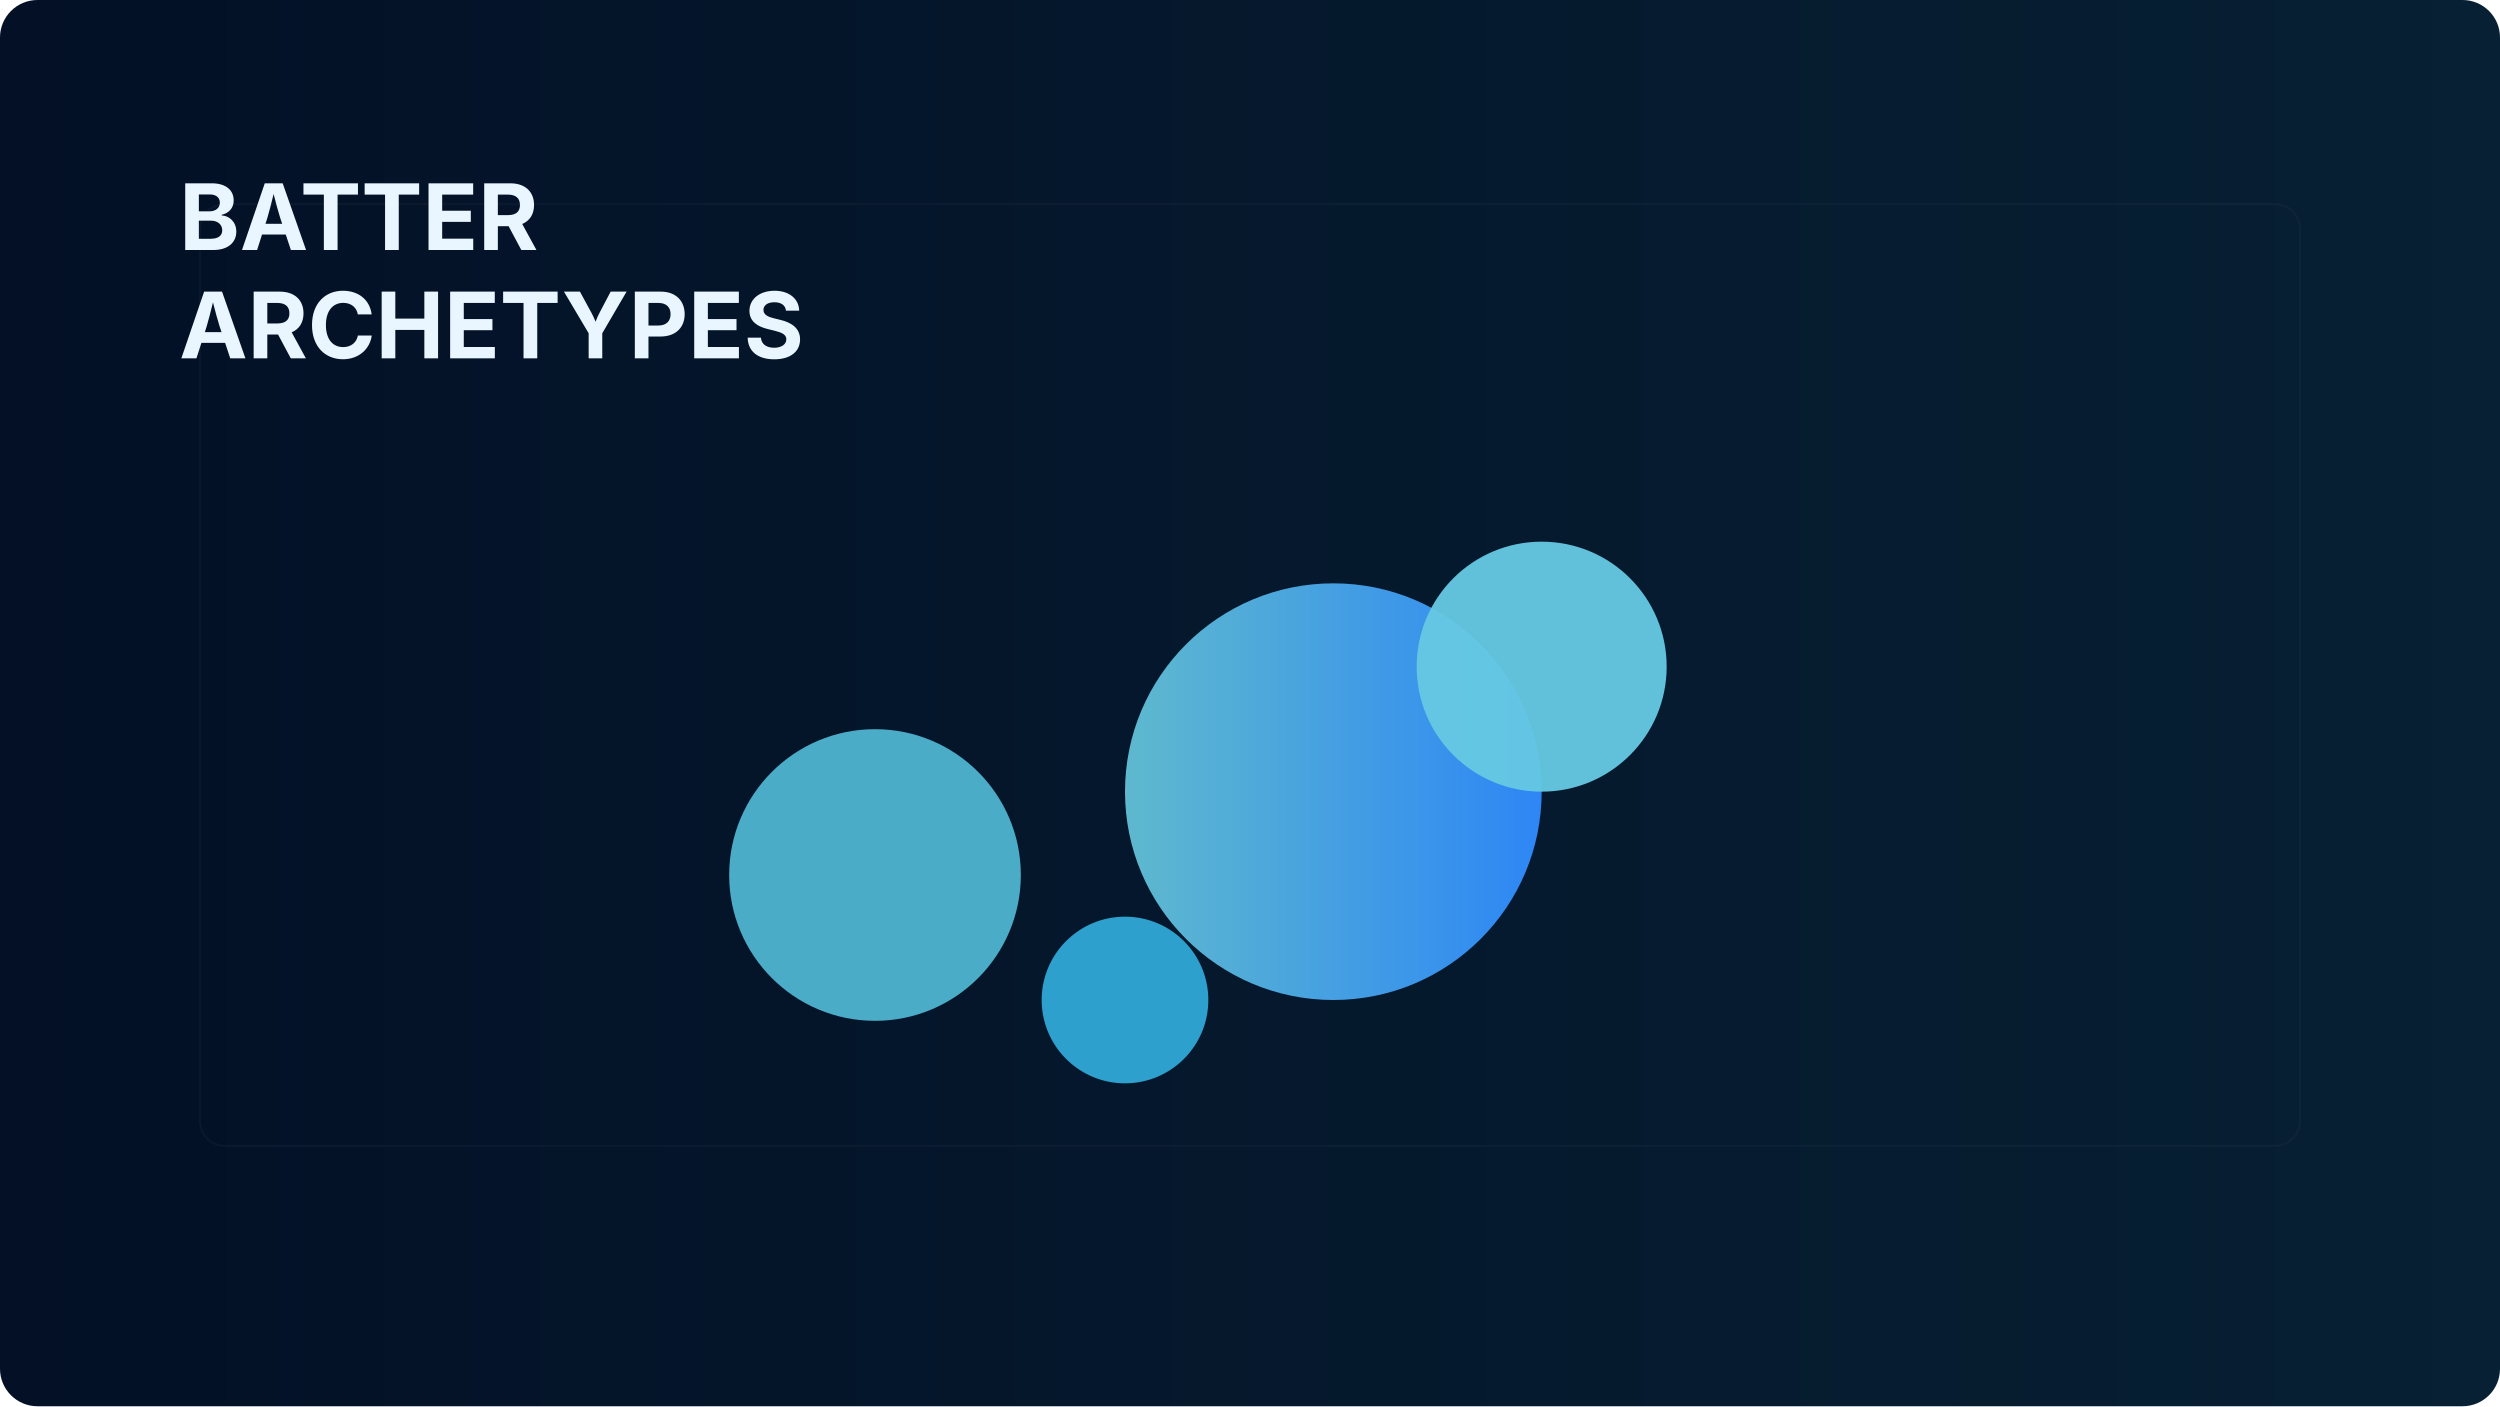
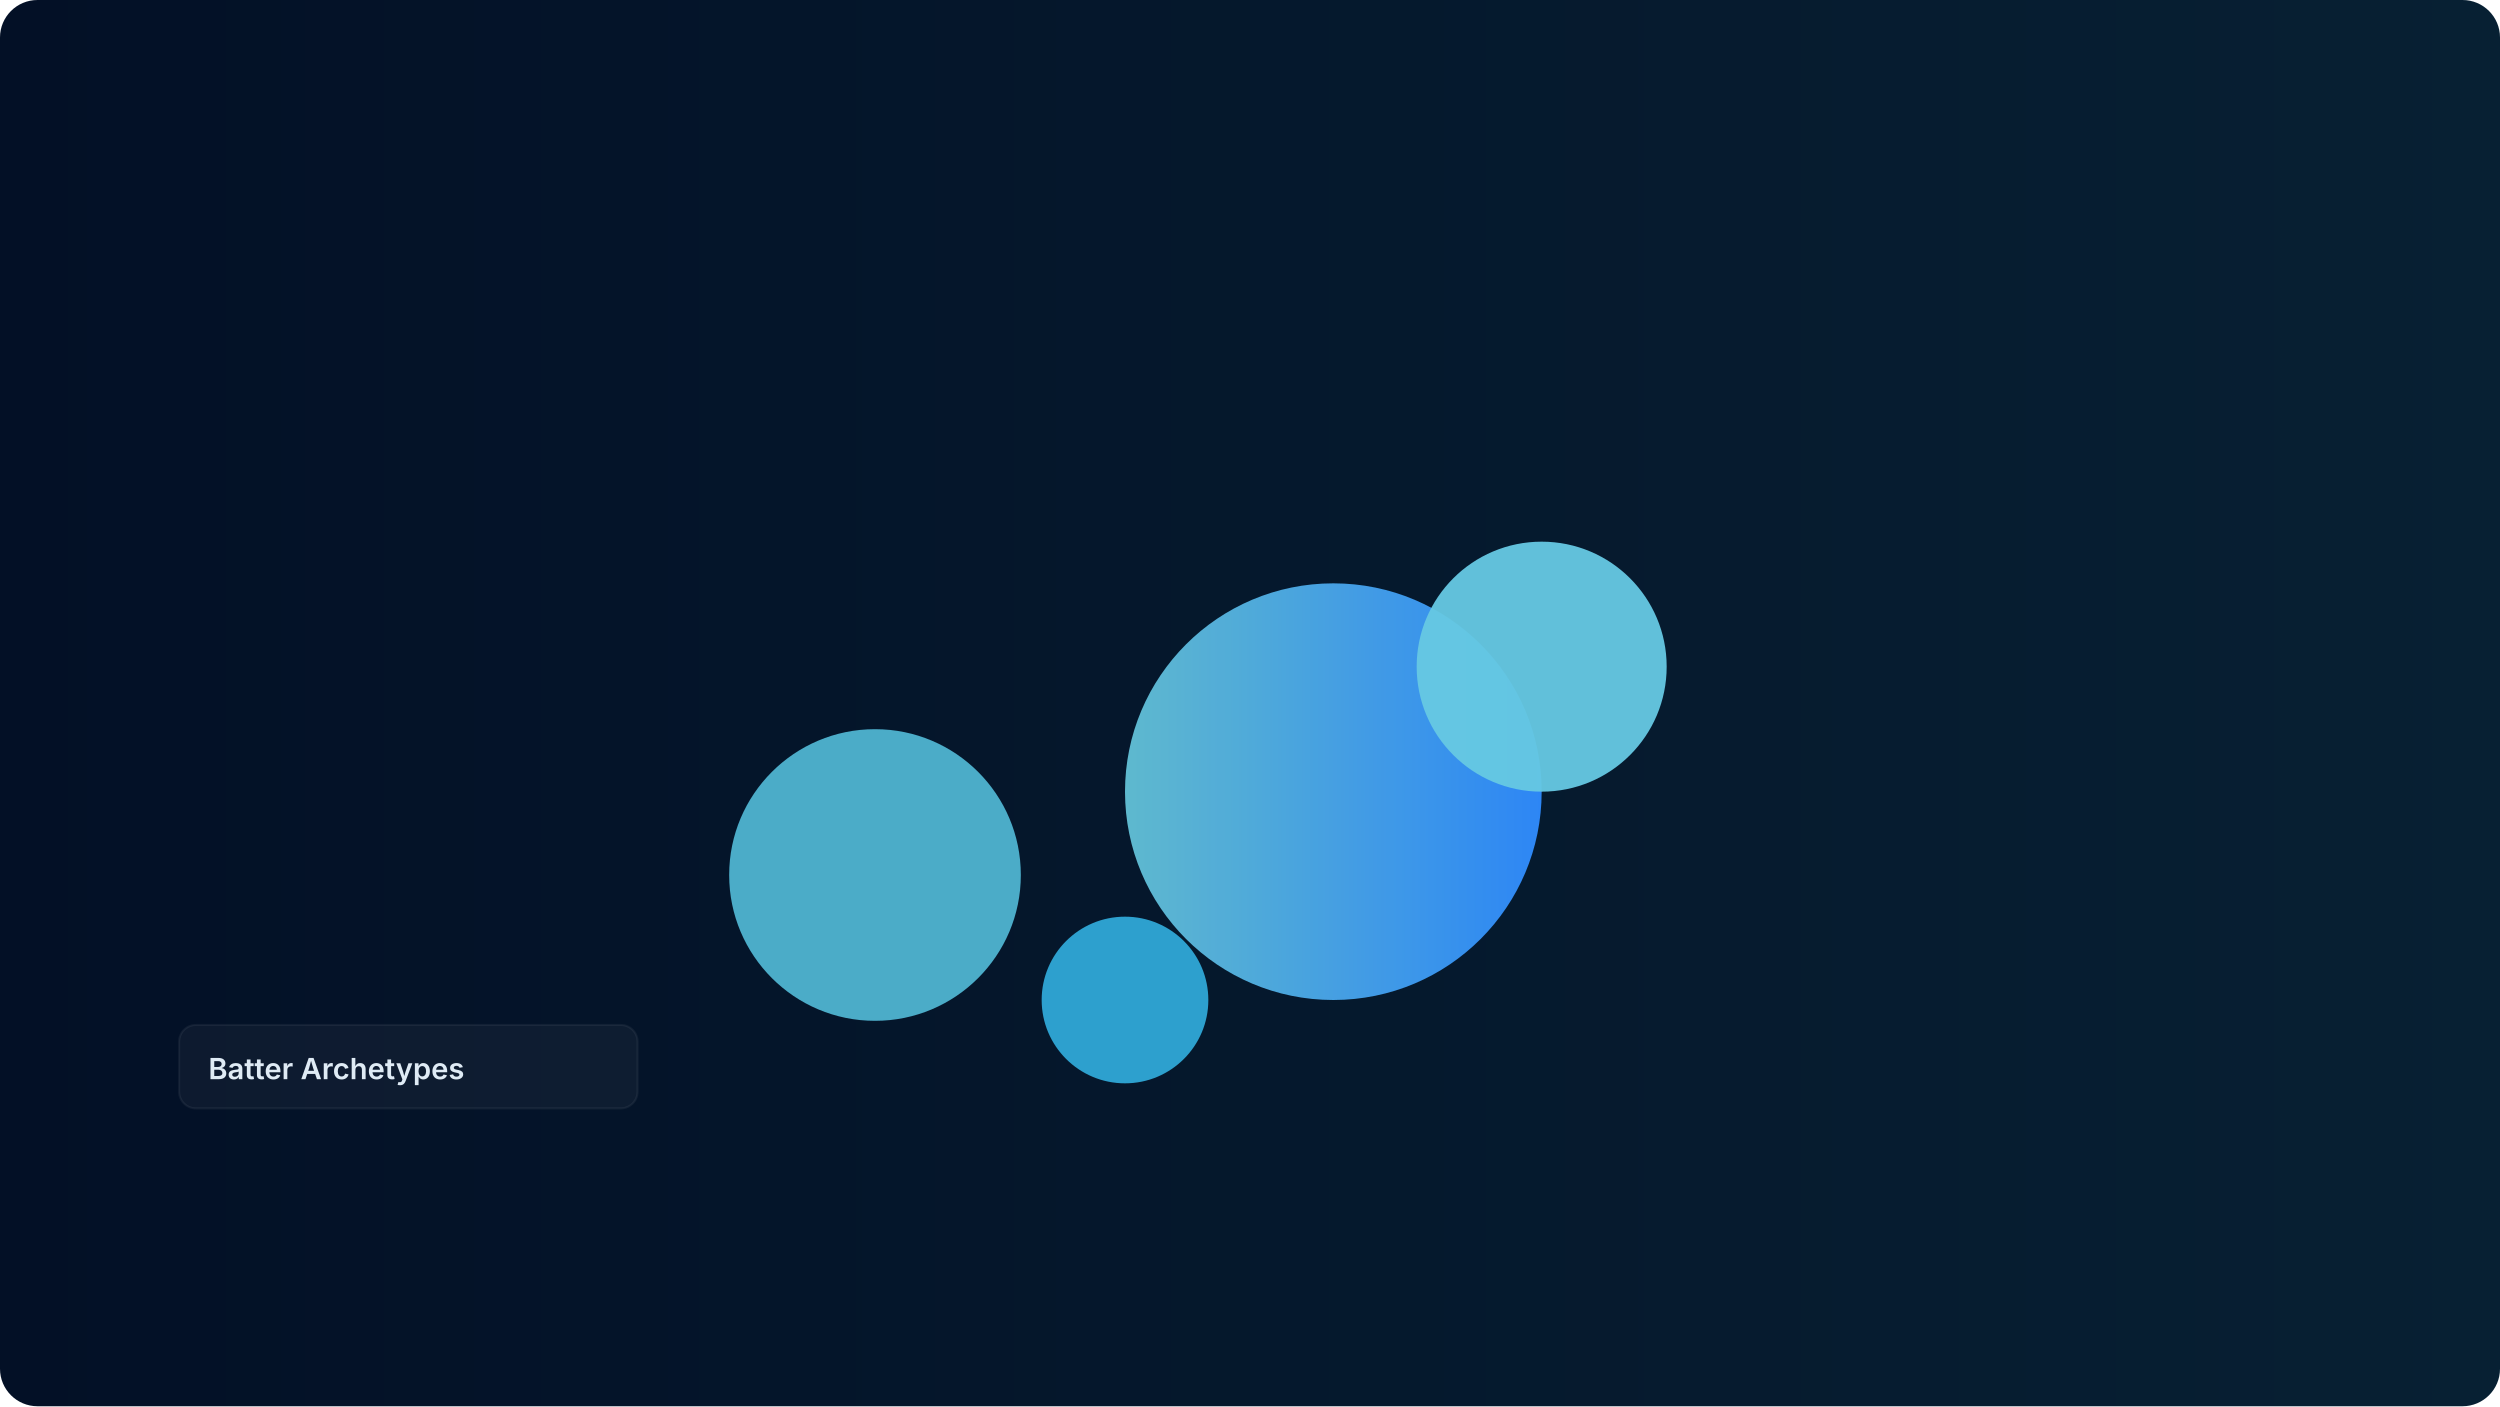
<svg xmlns="http://www.w3.org/2000/svg" width="1200" height="675" viewBox="0 0 1200 675" role="img" aria-label="Batter Archetypes thumbnail">
  <defs>
    <linearGradient id="bg3" x1="0" x2="1">
      <stop offset="0" stop-color="#031026" />
      <stop offset="1" stop-color="#072033" />
    </linearGradient>
    <linearGradient id="circ" x1="0" x2="1">
      <stop offset="0" stop-color="#63c1d6" />
      <stop offset="1" stop-color="#2f8cff" />
    </linearGradient>
  </defs>
  <rect width="1200" height="675" rx="18" fill="url(#bg3)" />
-   <g font-family="Inter, Arial, sans-serif" fill="#eaf6ff">
-     <text x="86" y="120" font-size="44" font-weight="700">BATTER</text>
-     <text x="86" y="172" font-size="44" font-weight="700">ARCHETYPES</text>
+   <g transform="translate(86,520)" font-family="Inter, Arial, sans-serif" fill="#eaf6ff" opacity="0.95">
+     <rect x="0" y="-28" rx="8" ry="8" width="220" height="40" fill="rgba(255,255,255,0.04)" stroke="rgba(255,255,255,0.06)" />
+     <text x="14" y="-2" font-size="14" font-weight="600">Batter Archetypes</text>
  </g>
  <g transform="translate(220,260)">
    <circle cx="420" cy="120" r="100" fill="url(#circ)" opacity="0.95" />
    <circle cx="200" cy="160" r="70" fill="#4fb3d0" opacity="0.95" />
    <circle cx="320" cy="220" r="40" fill="#2fa7d6" opacity="0.95" />
    <circle cx="520" cy="60" r="60" fill="#66c8e3" opacity="0.95" />
  </g>
-   <rect x="96" y="98" width="1008" height="452" rx="12" fill="none" stroke="rgba(255,255,255,0.03)" />
</svg>
